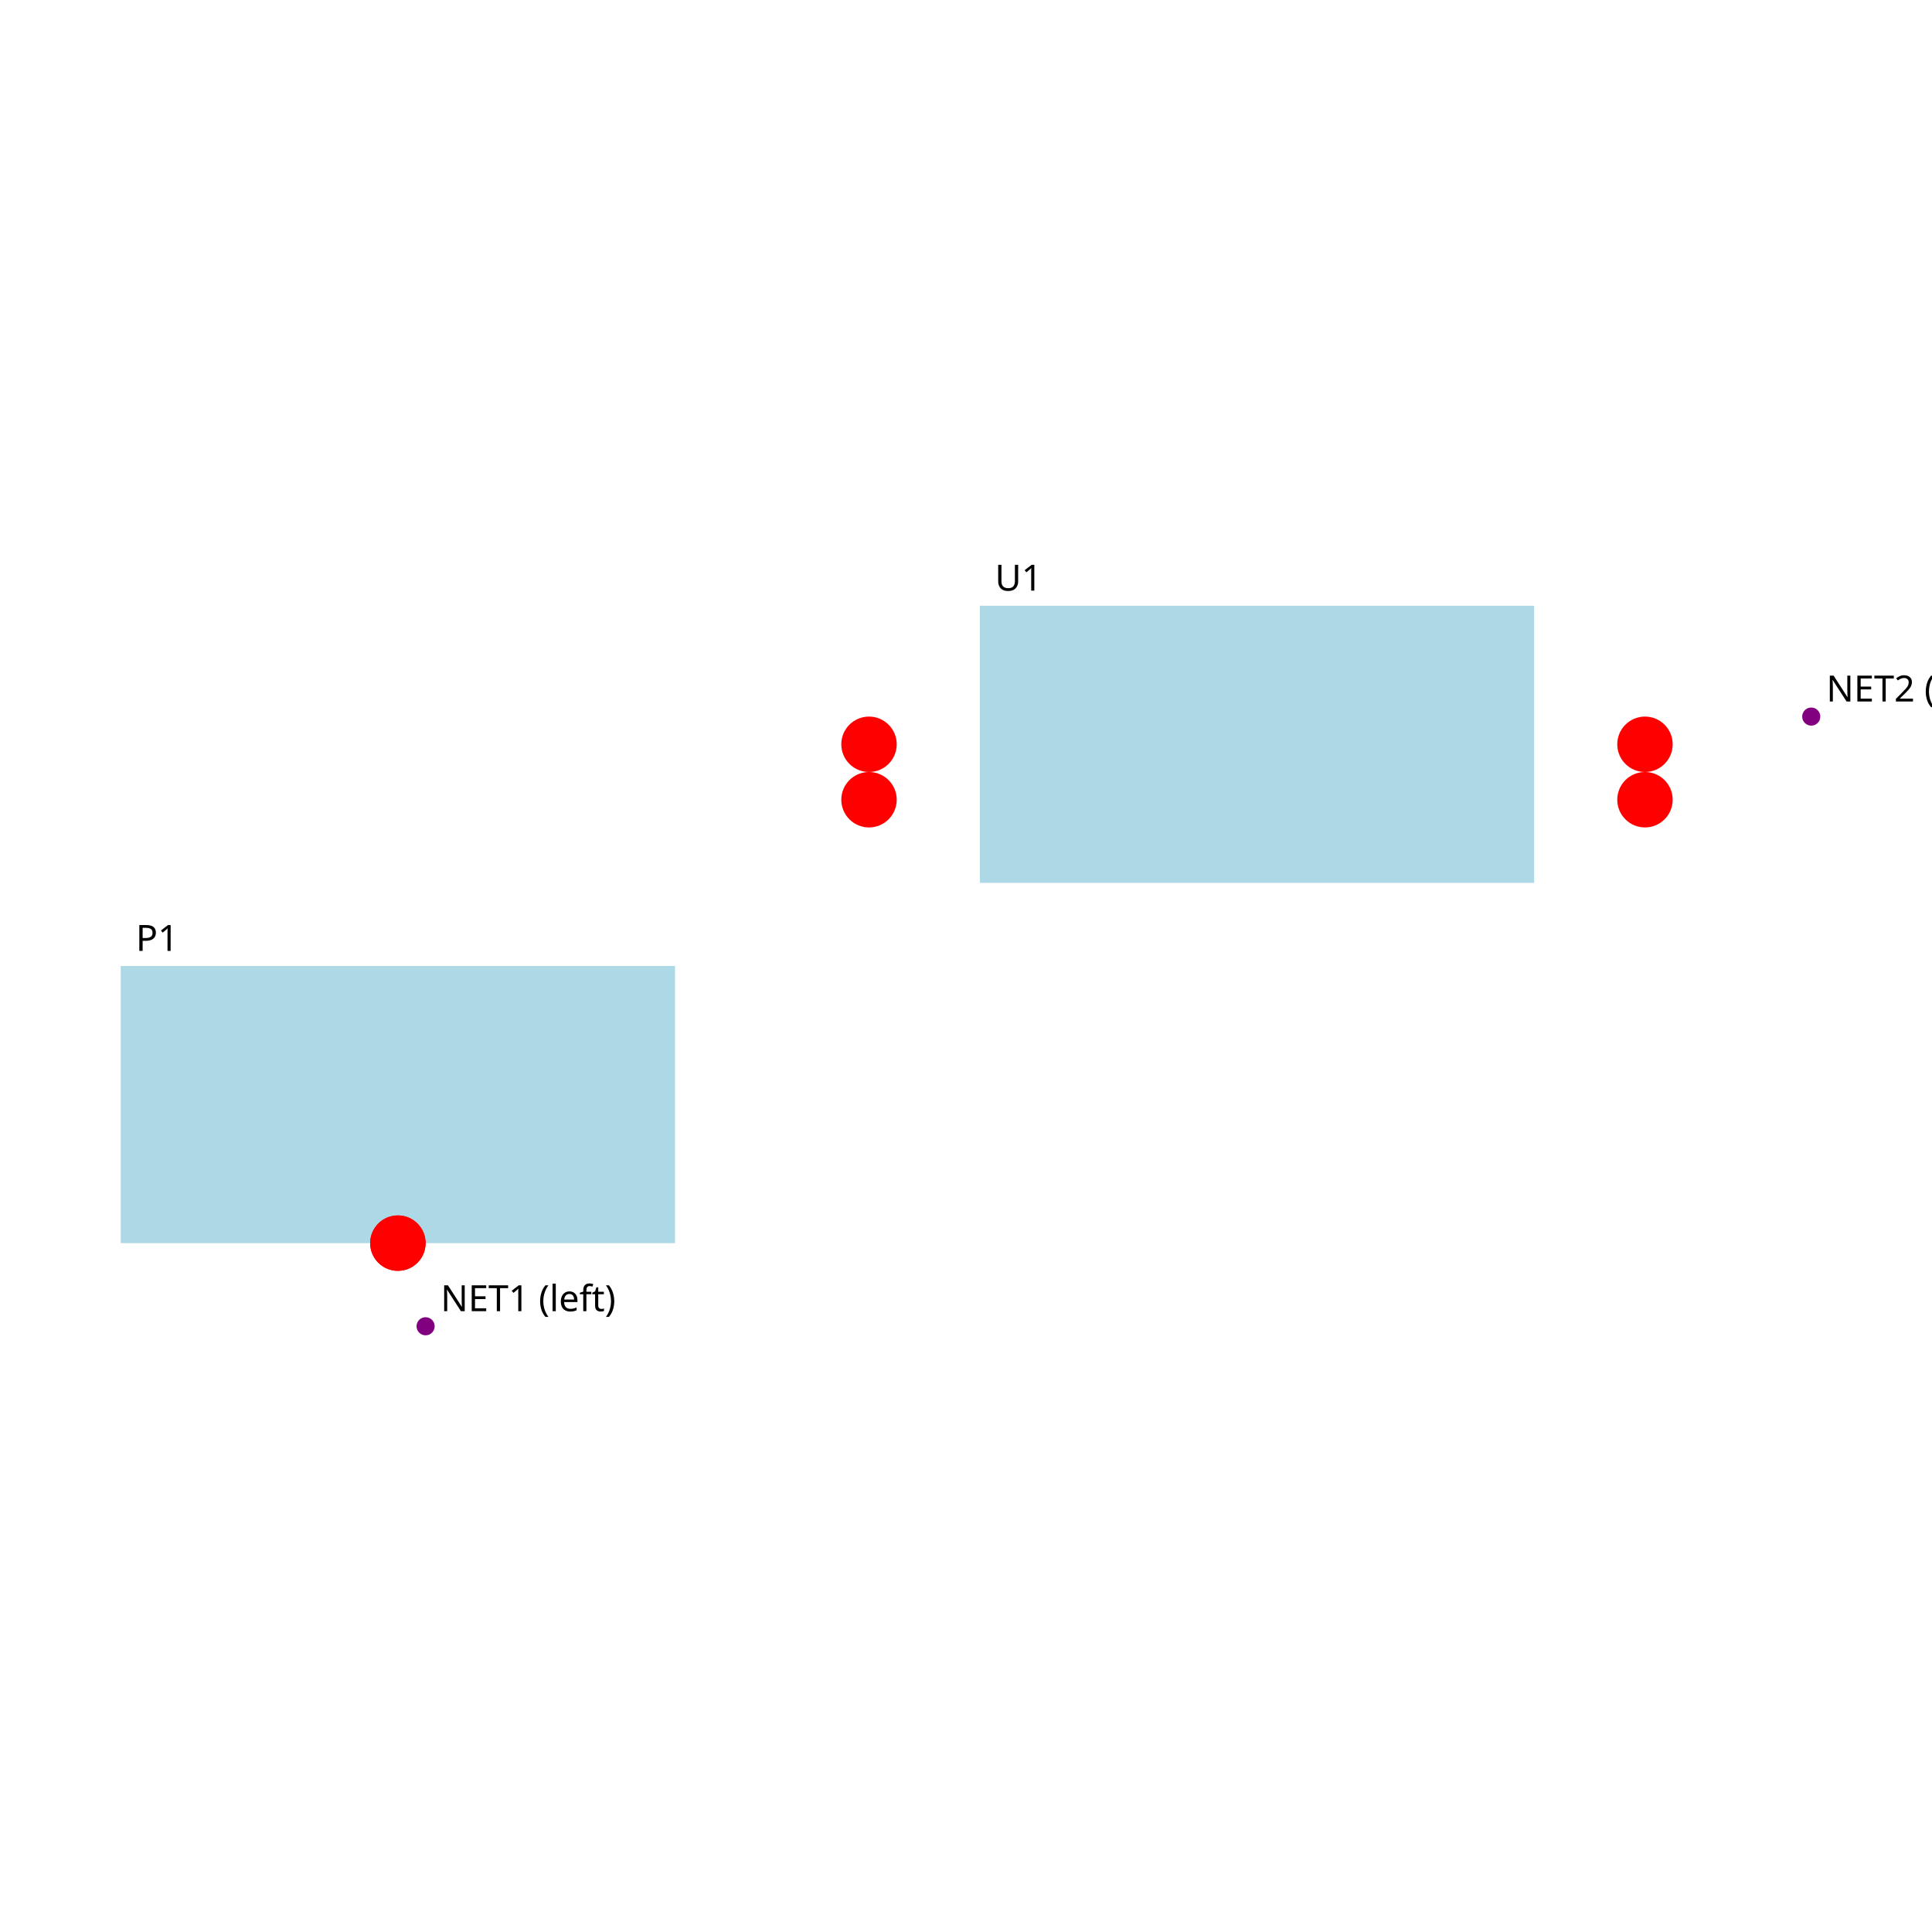
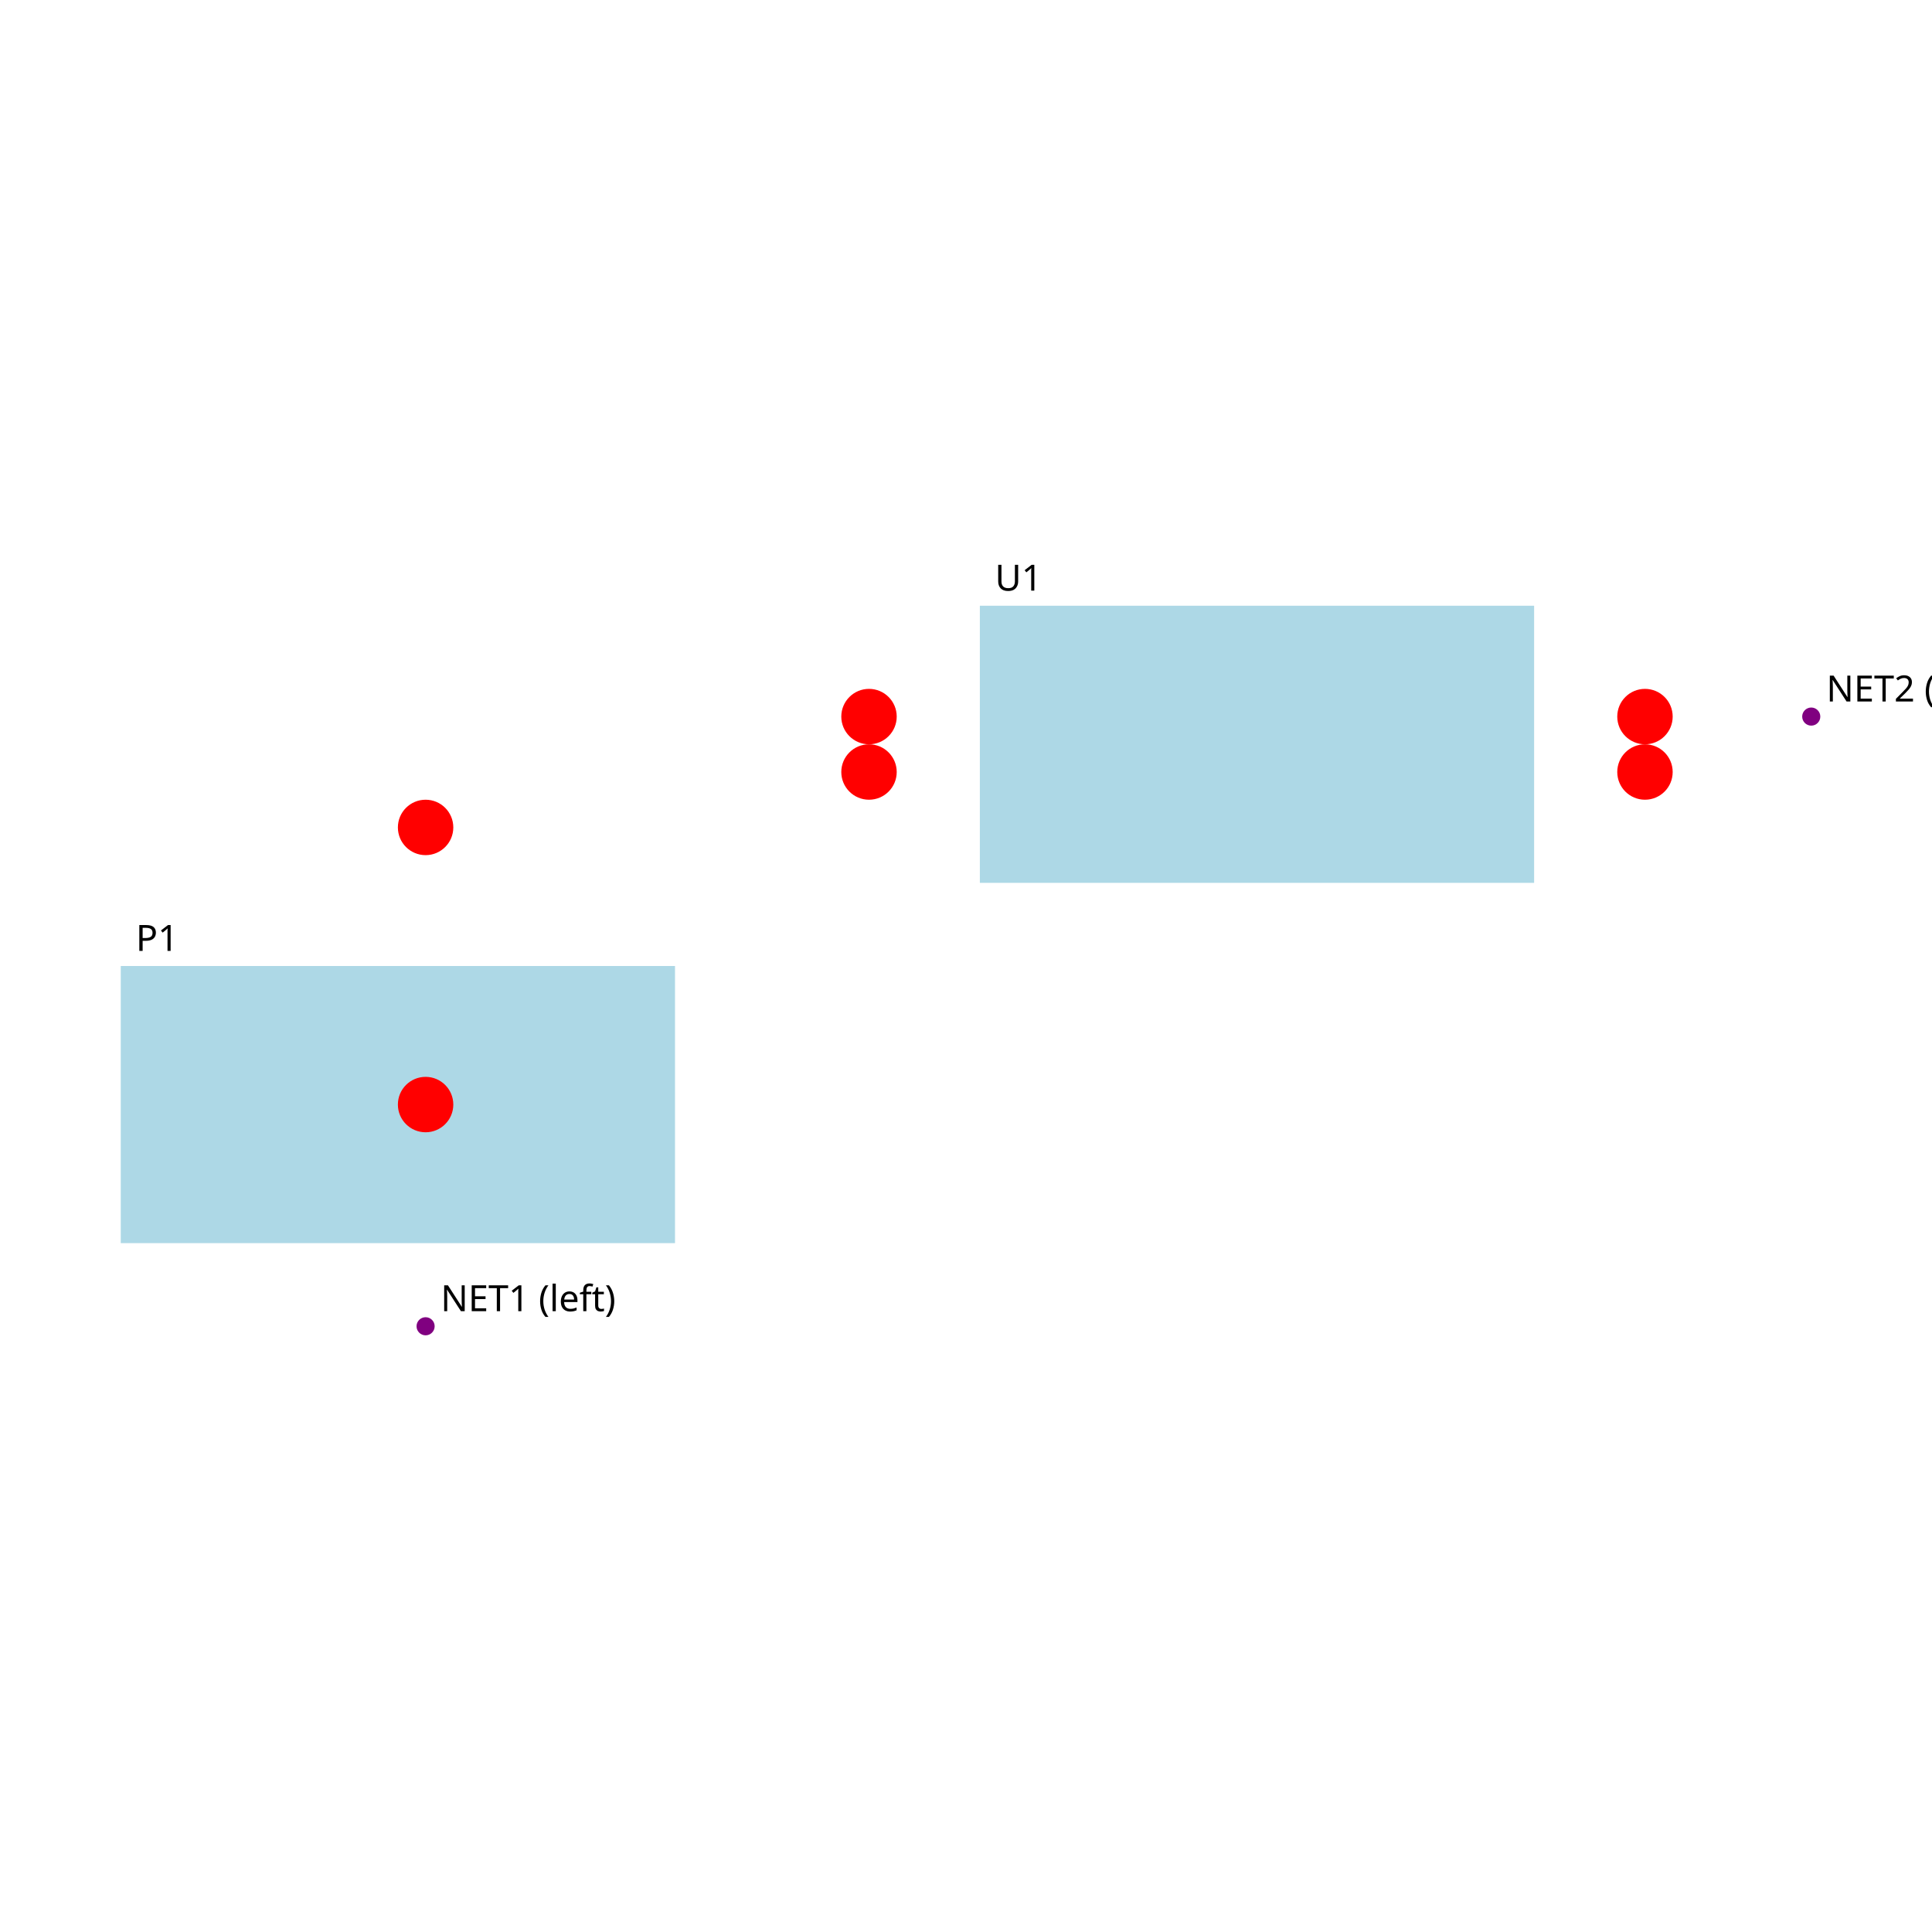
<svg xmlns="http://www.w3.org/2000/svg" width="640" height="640" viewBox="0 0 640 640">
  <rect width="100%" height="100%" fill="white" />
  <g>
    <circle data-type="point" data-label="NET1 (left)" data-x="-3.2" data-y="0.4" cx="140.984" cy="439.344" r="3" fill="purple" />
    <text x="145.984" y="434.344" font-family="sans-serif" font-size="12">NET1 (left)</text>
  </g>
  <g>
    <circle data-type="point" data-label="NET2 (left)" data-x="1.8" data-y="2.6" cx="600" cy="237.377" r="3" fill="purple" />
    <text x="605" y="232.377" font-family="sans-serif" font-size="12">NET2 (left)</text>
  </g>
  <g>
    <rect data-type="rect" data-label="U1" data-x="-0.20000000000000018" data-y="2.5000000000000004" x="324.59" y="200.656" width="183.607" height="91.803" fill="lightblue" stroke="black" stroke-width="0.011" />
    <text x="329.59" y="195.656" font-family="sans-serif" font-size="12" fill="black">U1</text>
  </g>
  <g>
    <rect data-type="rect" data-label="P1" data-x="-3.3000000000000003" data-y="1.2" x="40" y="320" width="183.607" height="91.803" fill="lightblue" stroke="black" stroke-width="0.011" />
    <text x="45" y="315" font-family="sans-serif" font-size="12" fill="black">P1</text>
  </g>
-   <circle data-type="circle" data-label="" data-x="-1.6" data-y="2.5000000000000004" cx="287.869" cy="246.557" r="9.18" fill="red" stroke="black" stroke-width="0.011" />
-   <circle data-type="circle" data-label="" data-x="-1.6" data-y="2.3000000000000003" cx="287.869" cy="264.918" r="9.18" fill="red" stroke="black" stroke-width="0.011" />
-   <circle data-type="circle" data-label="" data-x="1.1999999999999997" data-y="2.3000000000000003" cx="544.918" cy="264.918" r="9.18" fill="red" stroke="black" stroke-width="0.011" />
-   <circle data-type="circle" data-label="" data-x="1.1999999999999997" data-y="2.5000000000000004" cx="544.918" cy="246.557" r="9.18" fill="red" stroke="black" stroke-width="0.011" />
-   <circle data-type="circle" data-label="" data-x="-3.3000000000000003" data-y="0.7" cx="131.803" cy="411.803" r="9.18" fill="red" stroke="black" stroke-width="0.011" />
-   <circle data-type="circle" data-label="" data-x="-3.3000000000000003" data-y="0.7" cx="131.803" cy="411.803" r="9.18" fill="red" stroke="black" stroke-width="0.011" />
+   <circle data-type="circle" data-label="" data-x="-1.6" data-y="2.6" cx="287.869" cy="237.377" r="9.18" fill="red" stroke="black" stroke-width="0.011" />
+   <circle data-type="circle" data-label="" data-x="-1.6" data-y="2.4000000000000004" cx="287.869" cy="255.738" r="9.18" fill="red" stroke="black" stroke-width="0.011" />
+   <circle data-type="circle" data-label="" data-x="1.2000000000000002" data-y="2.6" cx="544.918" cy="237.377" r="9.18" fill="red" stroke="black" stroke-width="0.011" />
+   <circle data-type="circle" data-label="" data-x="1.2000000000000002" data-y="2.4000000000000004" cx="544.918" cy="255.738" r="9.18" fill="red" stroke="black" stroke-width="0.011" />
+   <circle data-type="circle" data-label="" data-x="-3.2" data-y="1.2" cx="140.984" cy="365.902" r="9.18" fill="red" stroke="black" stroke-width="0.011" />
+   <circle data-type="circle" data-label="" data-x="-3.2" data-y="2.2" cx="140.984" cy="274.098" r="9.18" fill="red" stroke="black" stroke-width="0.011" />
  <g id="crosshair" style="display: none">
    <line id="crosshair-h" y1="0" y2="640" stroke="#666" stroke-width="0.5" />
    <line id="crosshair-v" x1="0" x2="640" stroke="#666" stroke-width="0.5" />
    <text id="coordinates" font-family="monospace" font-size="12" fill="#666" />
  </g>
</svg>
